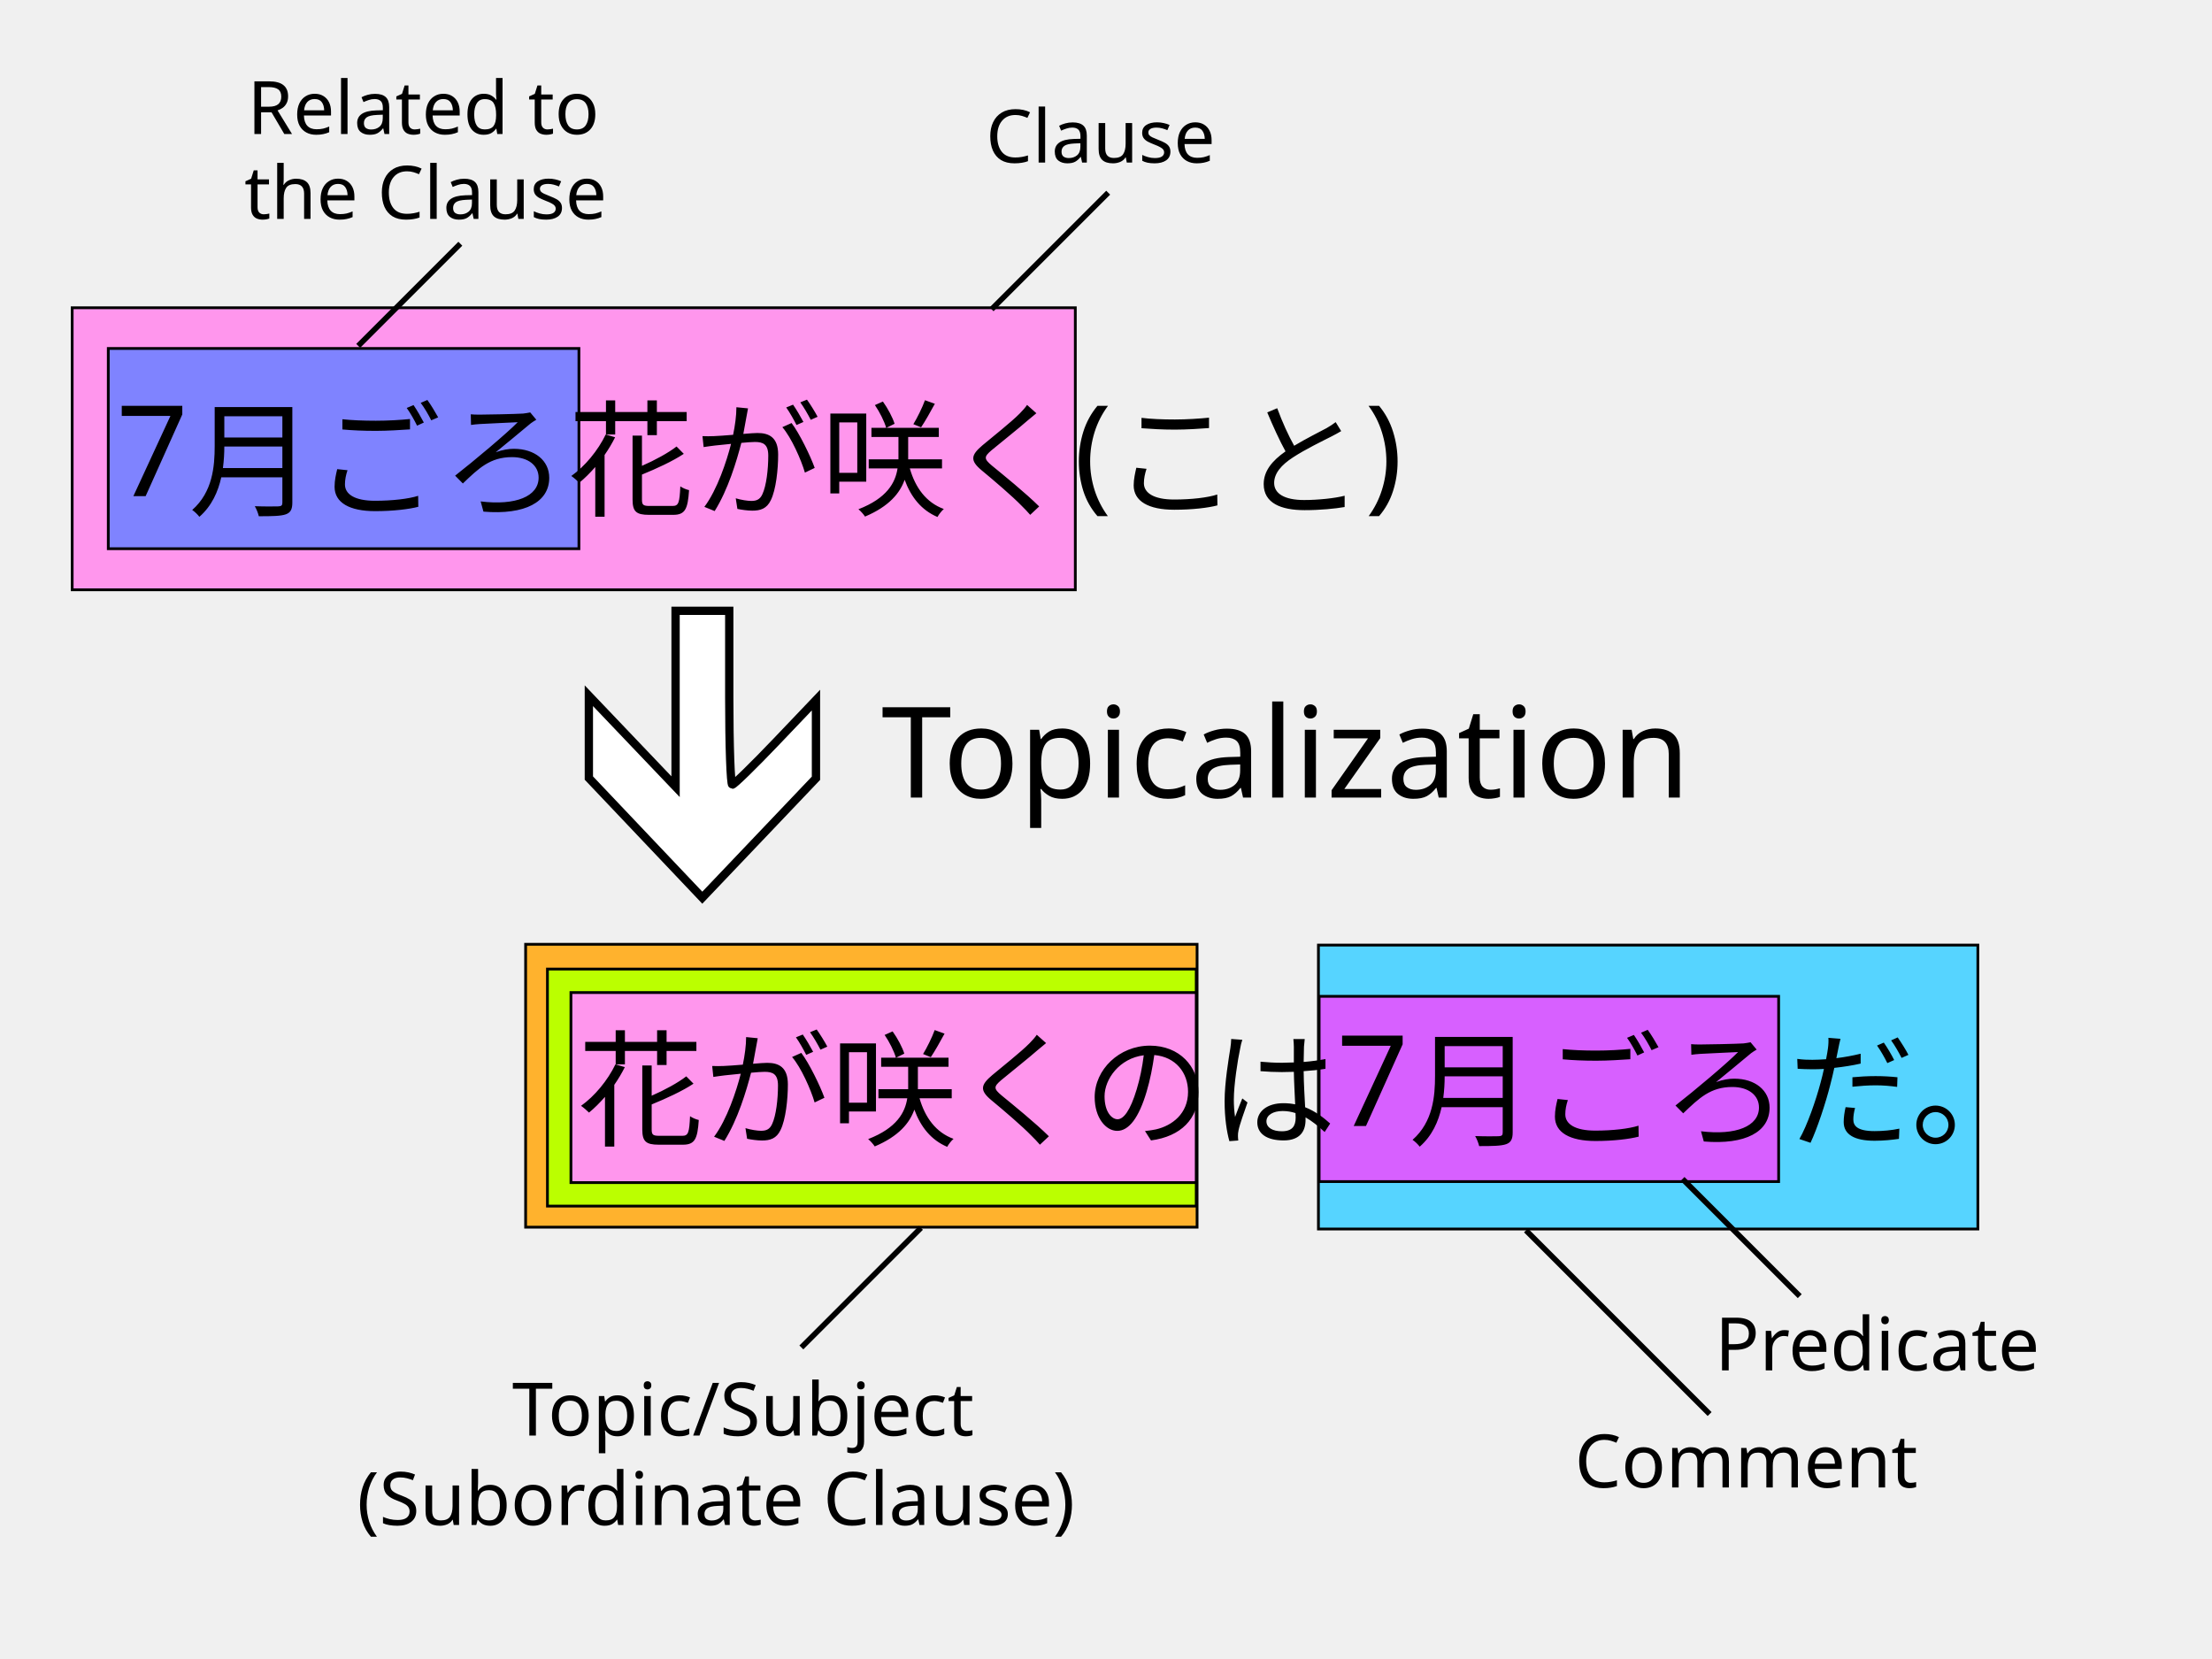
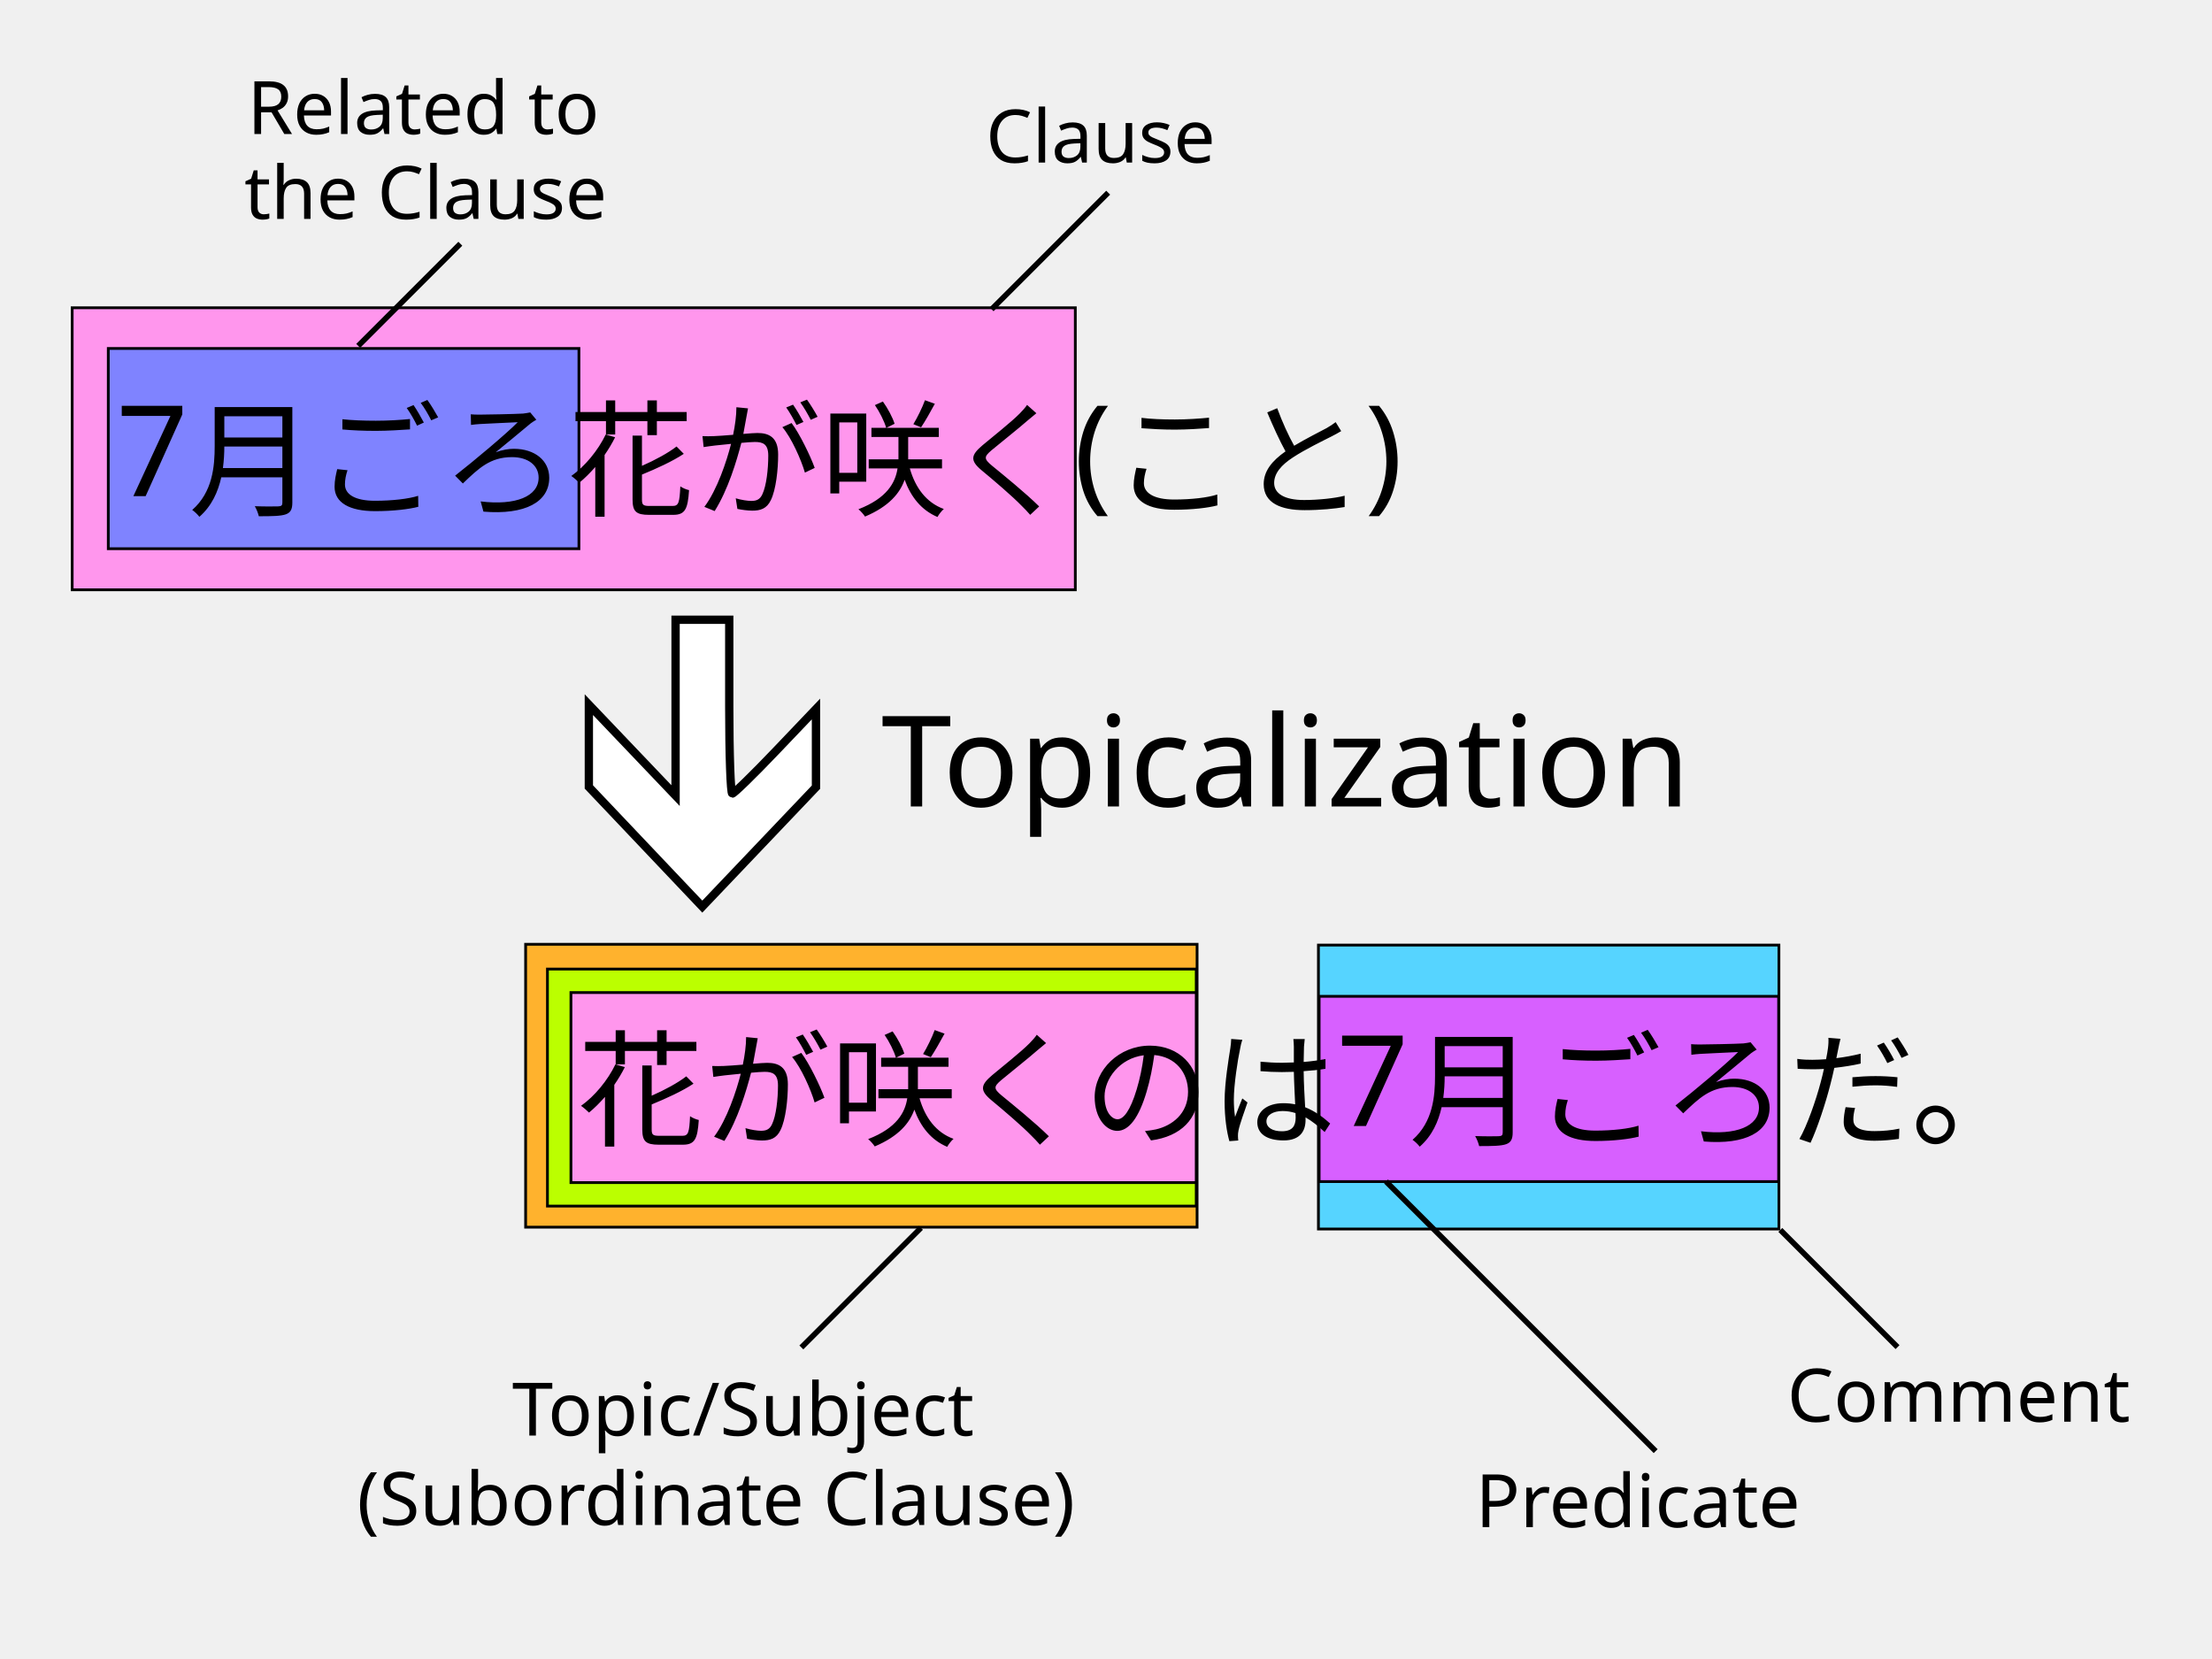
<svg xmlns="http://www.w3.org/2000/svg" width="800" height="600">
  <g>
-     <rect fill="#ffb22d" stroke="#000" x="190.098" y="341.516" width="242.845" height="102.308" id="svg_15" />
-     <rect fill="#bbff00" stroke="#000" x="197.99" y="350.476" width="234.653" height="85.724" id="svg_9" />
-     <rect fill="#ff96ed" stroke="#000" x="206.486" y="358.972" width="226.157" height="68.731" id="svg_5" />
-     <rect fill="#ff96ed" stroke="#000" x="26.1" y="111.308" width="362.802" height="101.999" id="svg_29" />
-     <rect fill="#56d4ff" stroke="#000" x="476.828" y="341.805" width="238.492" height="102.683" id="svg_28" />
-     <rect fill="#7f83ff" stroke="#000" x="39.162" y="126.027" width="170.213" height="72.42" id="svg_2" />
-     <path fill="#d760ff" stroke="#000" d="m477.08,360.336l166.19,0l0,67l-166.19,0l0,-67z" id="svg_74" opacity="undefined" />
-     <text fill="#000000" stroke="#000" stroke-width="0" x="204.809" y="231.692" id="svg_7" font-size="24" font-family="Noto Sans JP" text-anchor="start" xml:space="preserve" transform="matrix(1.90592, 0, 0, 1.90592, -348.336, -262.152)">7月ごろ花が咲く(こと)</text>
-     <text fill="#000000" stroke="#000" stroke-width="0" x="292.38" y="353.199" id="svg_8" font-size="24" font-family="Noto Sans JP" text-anchor="start" xml:space="preserve" transform="matrix(1.90592, 0, 0, 1.90592, -348.336, -262.152)">花が咲くのは7月ごろだ。</text>
-     <path fill="#ffffff" stroke="#000" d="m228.648,268.07l15.681,16.45l0,-31.805l0,-31.805l9.707,0l9.707,0l0,31.44c0,17.292 0.492,31.44 1.093,31.44c0.601,0 7.658,-6.884 15.681,-15.298l14.588,-15.298l0,14.14l0,14.14l-20.554,21.595l-20.554,21.595l-20.515,-21.636l-20.515,-21.636l0,-14.886l0,-14.886l15.681,16.45l0,0l-0,0z" id="svg_41" stroke-width="3" />
-     <text fill="#000000" stroke="#000" x="350.005" y="288.89" id="svg_45" stroke-width="0" font-size="24" font-family="Noto Sans JP" text-anchor="start" xml:space="preserve" transform="matrix(1.90592, 0, 0, 1.90592, -348.336, -262.152)">Topicalization</text>
-     <line fill="none" stroke="#000" x1="358.626" y1="111.851" x2="400.791" y2="69.686" id="svg_49" stroke-width="2" />
-     <path id="svg_52" d="m129.55,125.082l36.935,-36.935" opacity="undefined" stroke-width="2" stroke="#000" fill="none" />
-     <line fill="none" stroke="#000" x1="608.512" y1="426.386" x2="650.901" y2="468.775" id="svg_53" stroke-width="2" />
-     <path fill="#ffffff" stroke="#000" stroke-width="2" opacity="undefined" d="m465.565,485.16" id="svg_55" />
-     <text fill="#000000" stroke="#000" x="369.818" y="168.399" id="svg_60" stroke-width="0" font-size="14" font-family="Noto Sans JP" text-anchor="start" xml:space="preserve" transform="matrix(1.90592, 0, 0, 1.90592, -348.336, -262.152)">Clause</text>
-     <text fill="#000000" stroke="#000" stroke-width="0" x="481.571" y="419.802" id="svg_70" font-size="14" font-family="Noto Sans JP" text-anchor="start" xml:space="preserve" transform="matrix(1.90592, 0, 0, 1.90592, -348.336, -262.152)">Comment</text>
-     <text fill="#000000" stroke="#000" stroke-width="0" x="508.176" y="397.586" id="svg_71" font-size="14" font-family="Noto Sans JP" text-anchor="start" xml:space="preserve" transform="matrix(1.90592, 0, 0, 1.90592, -348.336, -262.152)">Predicate</text>
-     <text fill="#000000" stroke="#000" x="229.683" y="162.981" id="svg_4" stroke-width="0" font-size="14" font-family="Noto Sans JP" text-anchor="start" xml:space="preserve" transform="matrix(1.90592, 0, 0, 1.90592, -348.336, -262.152)">Related to</text>
-     <text fill="#000000" stroke="#000" x="279.94" y="409.958" id="svg_16" stroke-width="0" font-size="14" font-family="Noto Sans JP" text-anchor="start" xml:space="preserve" transform="matrix(1.90592, 0, 0, 1.90592, -348.336, -262.152)">Topic/Subject</text>
-     <path fill="#000000" stroke="#000" stroke-width="0" opacity="undefined" d="m287.932,69.832" id="svg_1" />
-     <text fill="#000000" stroke="#000" x="229.12" y="179.085" id="svg_3" stroke-width="0" font-size="14" font-family="Noto Sans JP" text-anchor="start" xml:space="preserve" transform="matrix(1.90592, 0, 0, 1.90592, -348.336, -262.152)">the Clause</text>
-     <line fill="none" stroke="#000" stroke-width="2" x1="551.889" y1="444.99" x2="618.305" y2="511.406" id="svg_22" />
-     <text fill="#000000" stroke="#000" stroke-width="0" x="250.524" y="426.932" id="svg_26" font-size="14" font-family="Noto Sans JP" text-anchor="start" xml:space="preserve" transform="matrix(1.90592, 0, 0, 1.90592, -348.336, -262.152)">(Subordinate Clause)</text>
-     <line fill="none" stroke="#000" x1="333.076" y1="444.063" x2="289.824" y2="487.315" id="svg_31" stroke-width="2" />
+     <rect id="svg_15" height="102.308" width="242.845" y="341.516" x="190.098" stroke="#000" fill="#ffb22d" />
+     <rect id="svg_9" height="85.724" width="234.653" y="350.476" x="197.99" stroke="#000" fill="#bbff00" />
+     <rect id="svg_5" height="68.731" width="226.157" y="358.972" x="206.486" stroke="#000" fill="#ff96ed" />
+     <rect id="svg_29" height="101.999" width="362.802" y="111.308" x="26.1" stroke="#000" fill="#ff96ed" />
+     <rect id="svg_28" height="102.683" width="166.541" y="341.805" x="476.828" stroke="#000" fill="#56d4ff" />
+     <rect id="svg_2" height="72.42" width="170.213" y="126.027" x="39.162" stroke="#000" fill="#7f83ff" />
+     <path opacity="undefined" id="svg_74" d="m477.08,360.336l166.19,0l0,67l-166.19,0l0,-67z" stroke="#000" fill="#d760ff" />
+     <text transform="matrix(1.90592, 0, 0, 1.90592, -348.336, -262.152)" xml:space="preserve" text-anchor="start" font-family="Noto Sans JP" font-size="24" id="svg_7" y="231.692" x="204.809" stroke-width="0" stroke="#000" fill="#000000">7月ごろ花が咲く(こと)</text>
+     <text transform="matrix(1.90592, 0, 0, 1.90592, -348.336, -262.152)" xml:space="preserve" text-anchor="start" font-family="Noto Sans JP" font-size="24" id="svg_8" y="353.199" x="292.38" stroke-width="0" stroke="#000" fill="#000000">花が咲くのは7月ごろだ。</text>
+     <path stroke-width="3" id="svg_41" d="m228.648,271.296l15.681,16.45l0,-31.805l0,-31.805l9.707,0l9.707,0l0,31.44c0,17.292 0.492,31.44 1.093,31.44c0.601,0 7.658,-6.884 15.681,-15.298l14.588,-15.298l0,14.14l0,14.14l-20.554,21.595l-20.554,21.595l-20.515,-21.636l-20.515,-21.636l0,-14.886l0,-14.886l15.681,16.45l0,0l-0,0z" stroke="#000" fill="#ffffff" />
+     <text transform="matrix(1.90592, 0, 0, 1.90592, -348.336, -262.152)" xml:space="preserve" text-anchor="start" font-family="Noto Sans JP" font-size="24" stroke-width="0" id="svg_45" y="290.582" x="350.005" stroke="#000" fill="#000000">Topicalization</text>
+     <line stroke-width="2" id="svg_49" y2="69.686" x2="400.791" y1="111.851" x1="358.626" stroke="#000" fill="none" />
+     <path fill="none" stroke="#000" stroke-width="2" opacity="undefined" d="m129.55,125.082l36.935,-36.935" id="svg_52" />
+     <line stroke-width="2" id="svg_53" y2="487.204" x2="686.266" y1="444.816" x1="643.878" stroke="#000" fill="none" />
+     <path id="svg_55" d="m465.565,485.16" opacity="undefined" stroke-width="2" stroke="#000" fill="#ffffff" />
+     <text transform="matrix(1.90592, 0, 0, 1.90592, -348.336, -262.152)" xml:space="preserve" text-anchor="start" font-family="Noto Sans JP" font-size="14" stroke-width="0" id="svg_60" y="168.399" x="369.818" stroke="#000" fill="#000000">Clause</text>
+     <text transform="matrix(1.90592, 0, 0, 1.90592, -348.336, -262.152)" xml:space="preserve" text-anchor="start" font-family="Noto Sans JP" font-size="14" id="svg_70" y="407.325" x="521.881" stroke-width="0" stroke="#000" fill="#000000">Comment</text>
+     <text transform="matrix(1.90592, 0, 0, 1.90592, -348.336, -262.152)" xml:space="preserve" text-anchor="start" font-family="Noto Sans JP" font-size="14" id="svg_71" y="427.339" x="462.746" stroke-width="0" stroke="#000" fill="#000000">Predicate</text>
+     <text transform="matrix(1.90592, 0, 0, 1.90592, -348.336, -262.152)" xml:space="preserve" text-anchor="start" font-family="Noto Sans JP" font-size="14" stroke-width="0" id="svg_4" y="162.981" x="229.683" stroke="#000" fill="#000000">Related to</text>
+     <text transform="matrix(1.90592, 0, 0, 1.90592, -348.336, -262.152)" xml:space="preserve" text-anchor="start" font-family="Noto Sans JP" font-size="14" stroke-width="0" id="svg_16" y="409.958" x="279.94" stroke="#000" fill="#000000">Topic/Subject</text>
+     <path id="svg_1" d="m287.932,69.832" opacity="undefined" stroke-width="0" stroke="#000" fill="#000000" />
+     <text transform="matrix(1.90592, 0, 0, 1.90592, -348.336, -262.152)" xml:space="preserve" text-anchor="start" font-family="Noto Sans JP" font-size="14" stroke-width="0" id="svg_3" y="179.085" x="229.12" stroke="#000" fill="#000000">the Clause</text>
+     <line id="svg_22" y2="524.821" x2="598.792" y1="427.307" x1="501.279" stroke-width="2" stroke="#000" fill="none" />
+     <text transform="matrix(1.90592, 0, 0, 1.90592, -348.336, -262.152)" xml:space="preserve" text-anchor="start" font-family="Noto Sans JP" font-size="14" id="svg_26" y="426.932" x="250.524" stroke-width="0" stroke="#000" fill="#000000">(Subordinate Clause)</text>
+     <line stroke-width="2" id="svg_31" y2="487.315" x2="289.824" y1="444.063" x1="333.076" stroke="#000" fill="none" />
  </g>
</svg>
